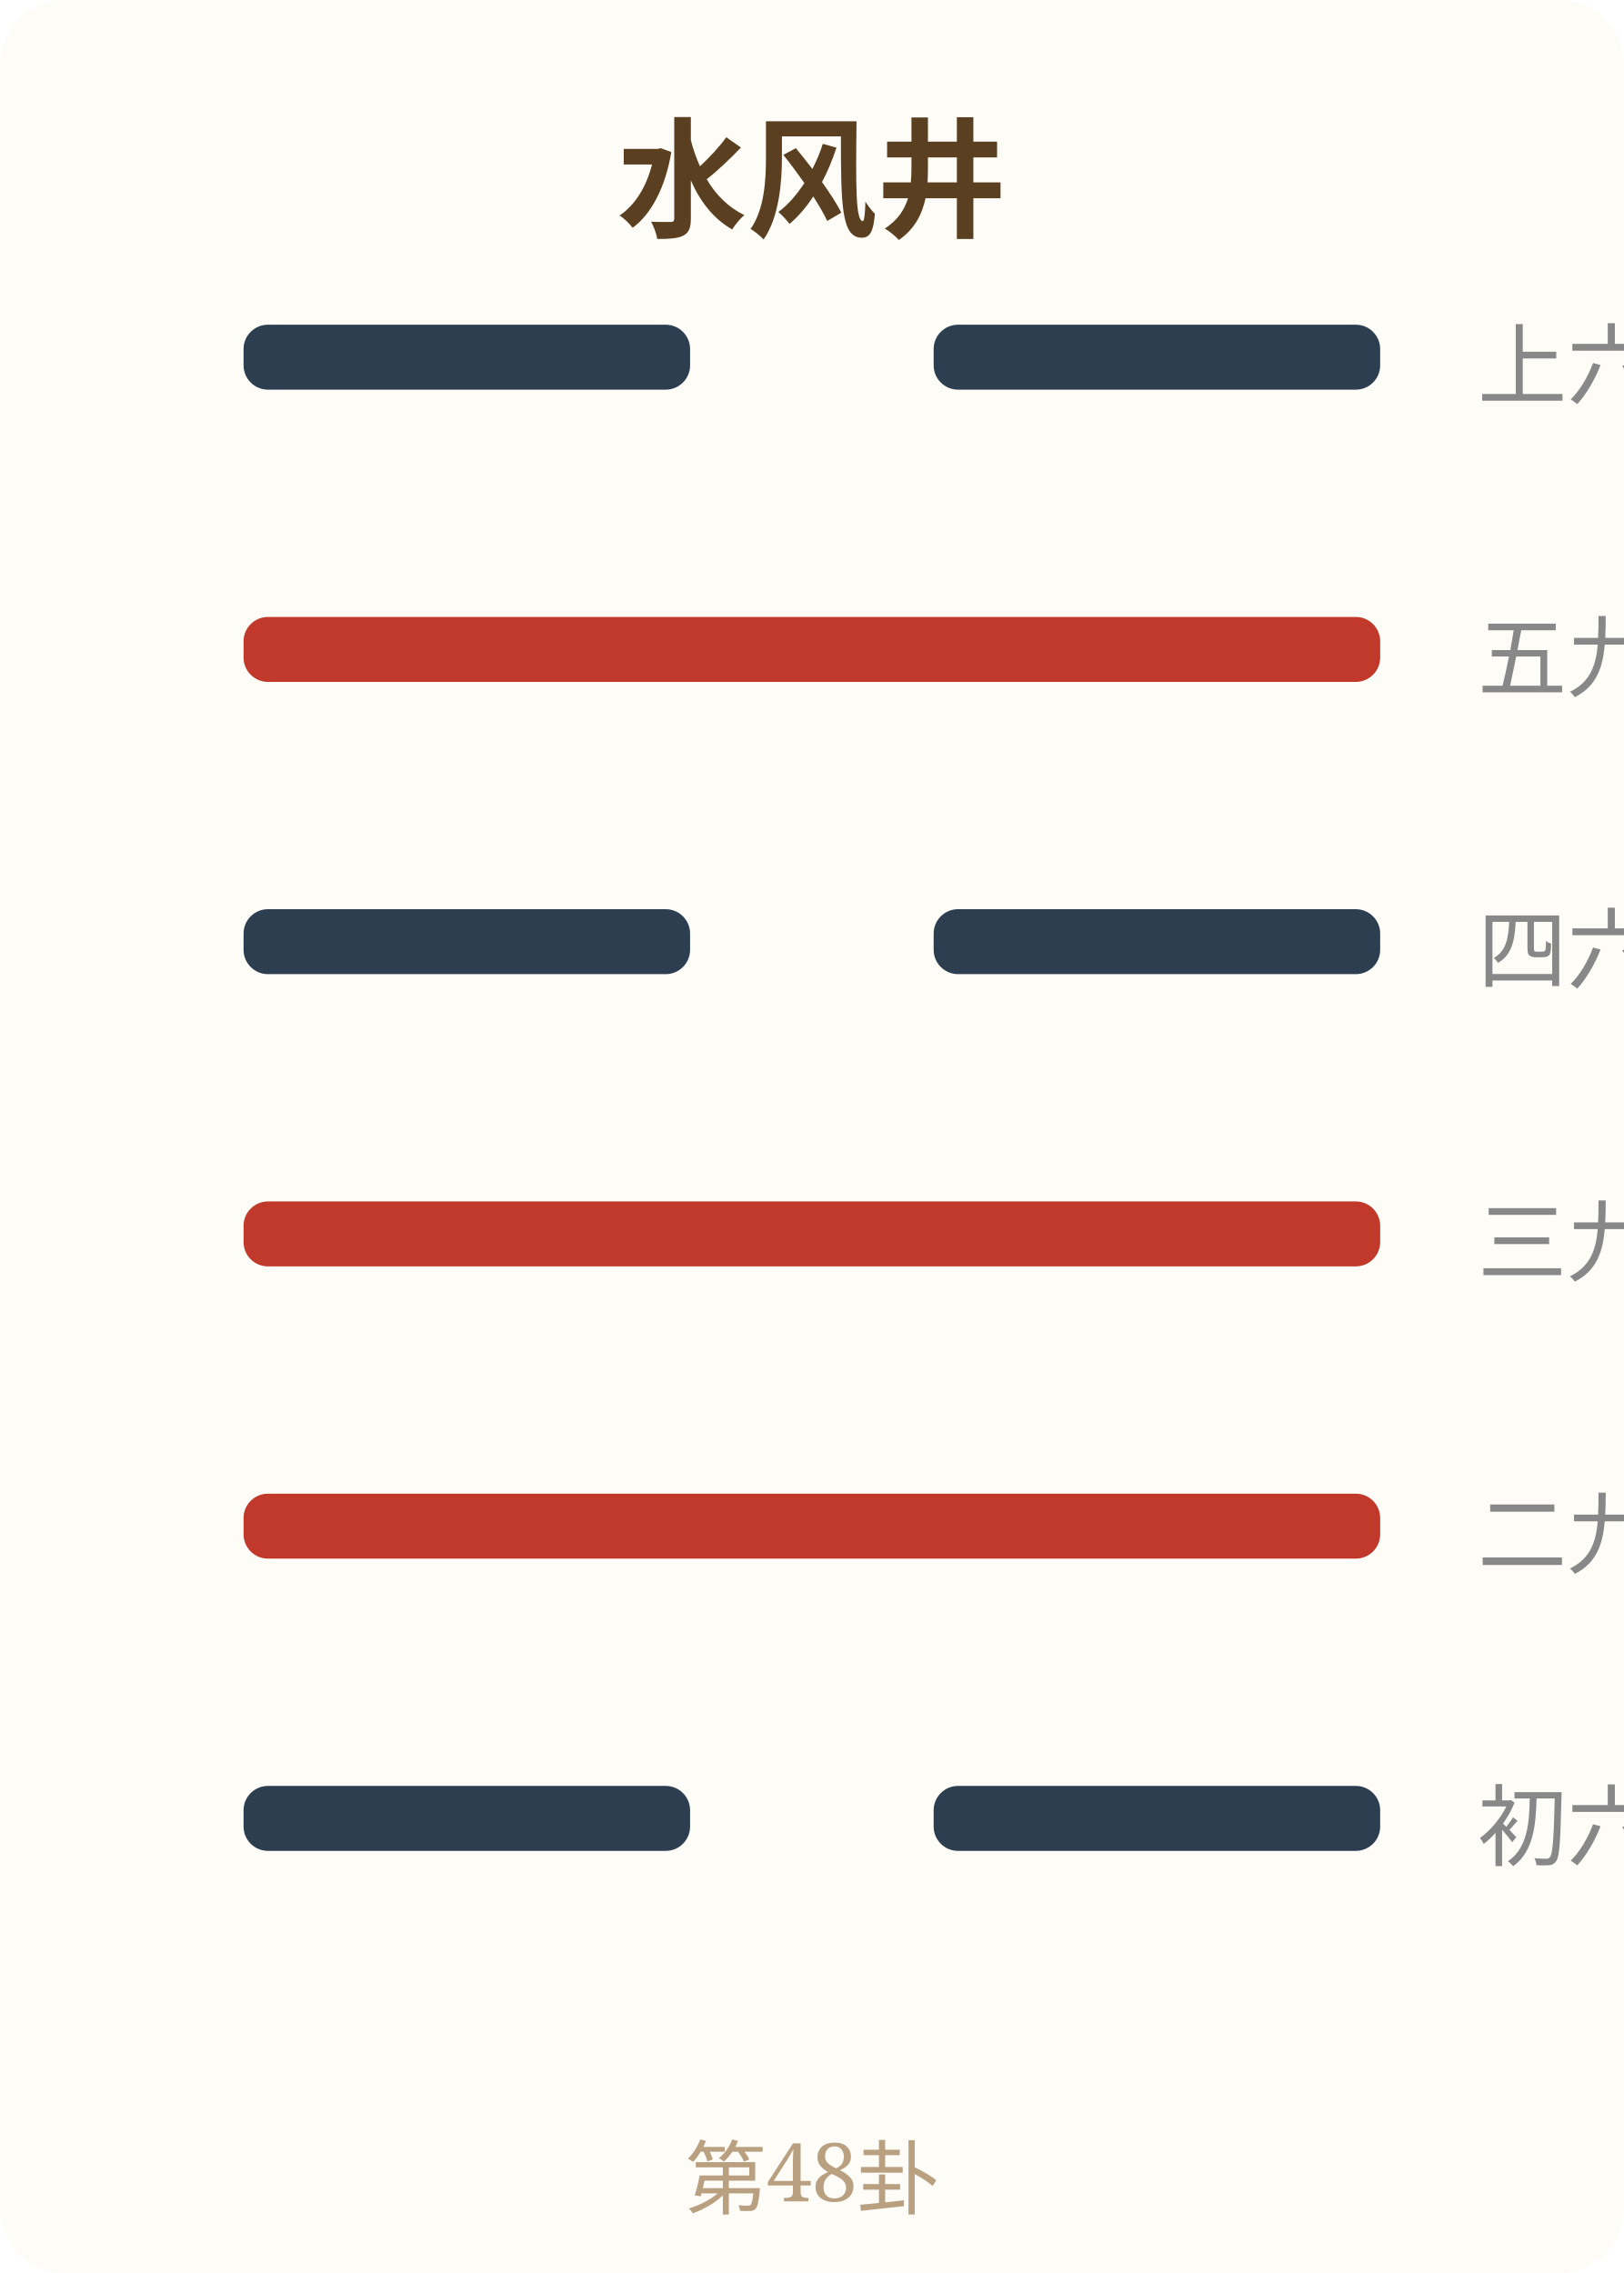
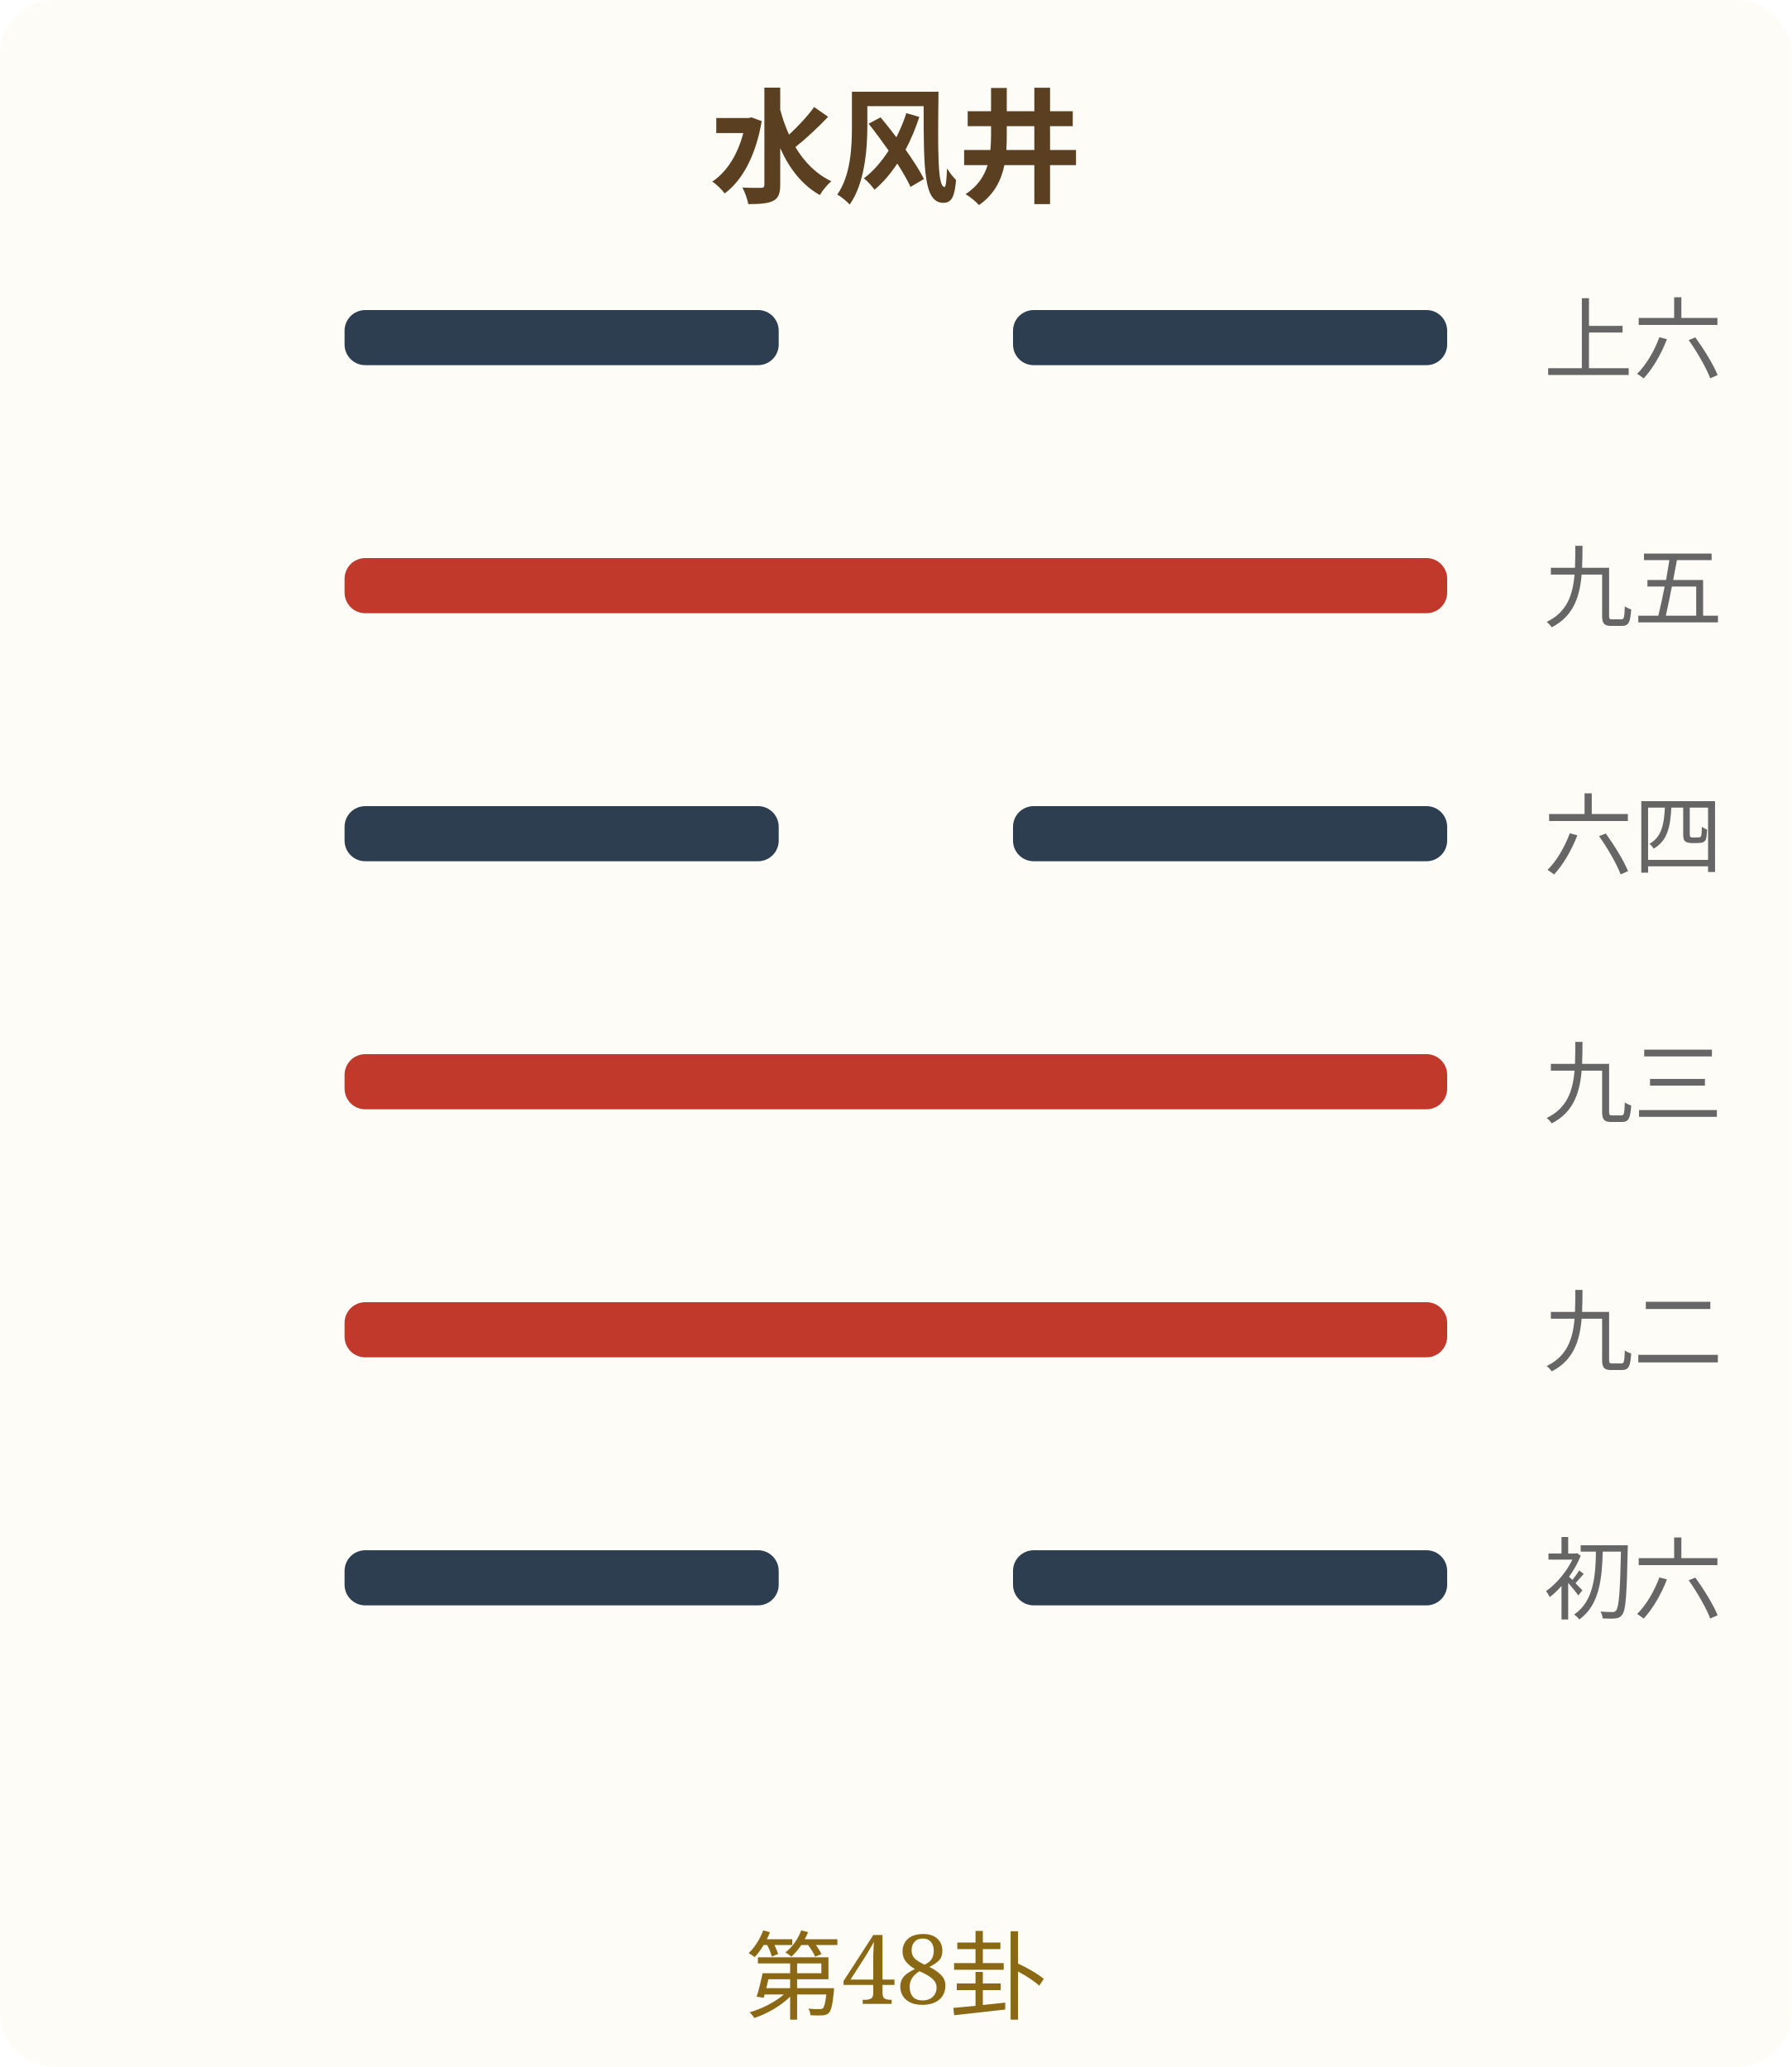
- <svg xmlns="http://www.w3.org/2000/svg" viewBox="0 0 200 280" width="200" height="280">
-   <rect width="200" height="280" fill="#fefcf7" rx="8" />
-   <text x="100" y="28" text-anchor="middle" font-size="16" font-weight="bold" fill="#5a4020" font-family="serif">水风井</text>
-   <rect x="30" y="40" width="55" height="8" rx="3" fill="#2c3e50" />
-   <rect x="115" y="40" width="55" height="8" rx="3" fill="#2c3e50" />
-   <text x="182" y="49" font-size="11" fill="#888" font-family="sans-serif">上六</text>
-   <rect x="30" y="76" width="140" height="8" rx="3" fill="#c0392b" />
-   <text x="182" y="85" font-size="11" fill="#888" font-family="sans-serif">五九</text>
-   <rect x="30" y="112" width="55" height="8" rx="3" fill="#2c3e50" />
-   <rect x="115" y="112" width="55" height="8" rx="3" fill="#2c3e50" />
-   <text x="182" y="121" font-size="11" fill="#888" font-family="sans-serif">四六</text>
-   <rect x="30" y="148" width="140" height="8" rx="3" fill="#c0392b" />
-   <text x="182" y="157" font-size="11" fill="#888" font-family="sans-serif">三九</text>
-   <rect x="30" y="184" width="140" height="8" rx="3" fill="#c0392b" />
-   <text x="182" y="193" font-size="11" fill="#888" font-family="sans-serif">二九</text>
-   <rect x="30" y="220" width="55" height="8" rx="3" fill="#2c3e50" />
-   <rect x="115" y="220" width="55" height="8" rx="3" fill="#2c3e50" />
-   <text x="182" y="229" font-size="11" fill="#888" font-family="sans-serif">初六</text>
-   <text x="100" y="272" text-anchor="middle" font-size="10" fill="#b8a080" font-family="serif">第48卦</text>
+ <svg xmlns="http://www.w3.org/2000/svg" viewBox="0 0 260 300" width="260" height="300">
+   <rect width="260" height="300" fill="#fefcf7" rx="8" />
+   <text x="130" y="28" text-anchor="middle" font-size="18" font-weight="bold" fill="#5a4020" font-family="serif">水风井</text>
+   <rect x="50" y="45" width="63" height="8" rx="3" fill="#2c3e50" />
+   <rect x="147" y="45" width="63" height="8" rx="3" fill="#2c3e50" />
+   <text x="224" y="54" font-size="13" fill="#666" font-family="sans-serif">上六</text>
+   <rect x="50" y="81" width="160" height="8" rx="3" fill="#c0392b" />
+   <text x="224" y="90" font-size="13" fill="#666" font-family="sans-serif">九五</text>
+   <rect x="50" y="117" width="63" height="8" rx="3" fill="#2c3e50" />
+   <rect x="147" y="117" width="63" height="8" rx="3" fill="#2c3e50" />
+   <text x="224" y="126" font-size="13" fill="#666" font-family="sans-serif">六四</text>
+   <rect x="50" y="153" width="160" height="8" rx="3" fill="#c0392b" />
+   <text x="224" y="162" font-size="13" fill="#666" font-family="sans-serif">九三</text>
+   <rect x="50" y="189" width="160" height="8" rx="3" fill="#c0392b" />
+   <text x="224" y="198" font-size="13" fill="#666" font-family="sans-serif">九二</text>
+   <rect x="50" y="225" width="63" height="8" rx="3" fill="#2c3e50" />
+   <rect x="147" y="225" width="63" height="8" rx="3" fill="#2c3e50" />
+   <text x="224" y="234" font-size="13" fill="#666" font-family="sans-serif">初六</text>
+   <text x="130" y="292" text-anchor="middle" font-size="14" fill="#8b6914" font-family="serif">第48卦</text>
</svg>
